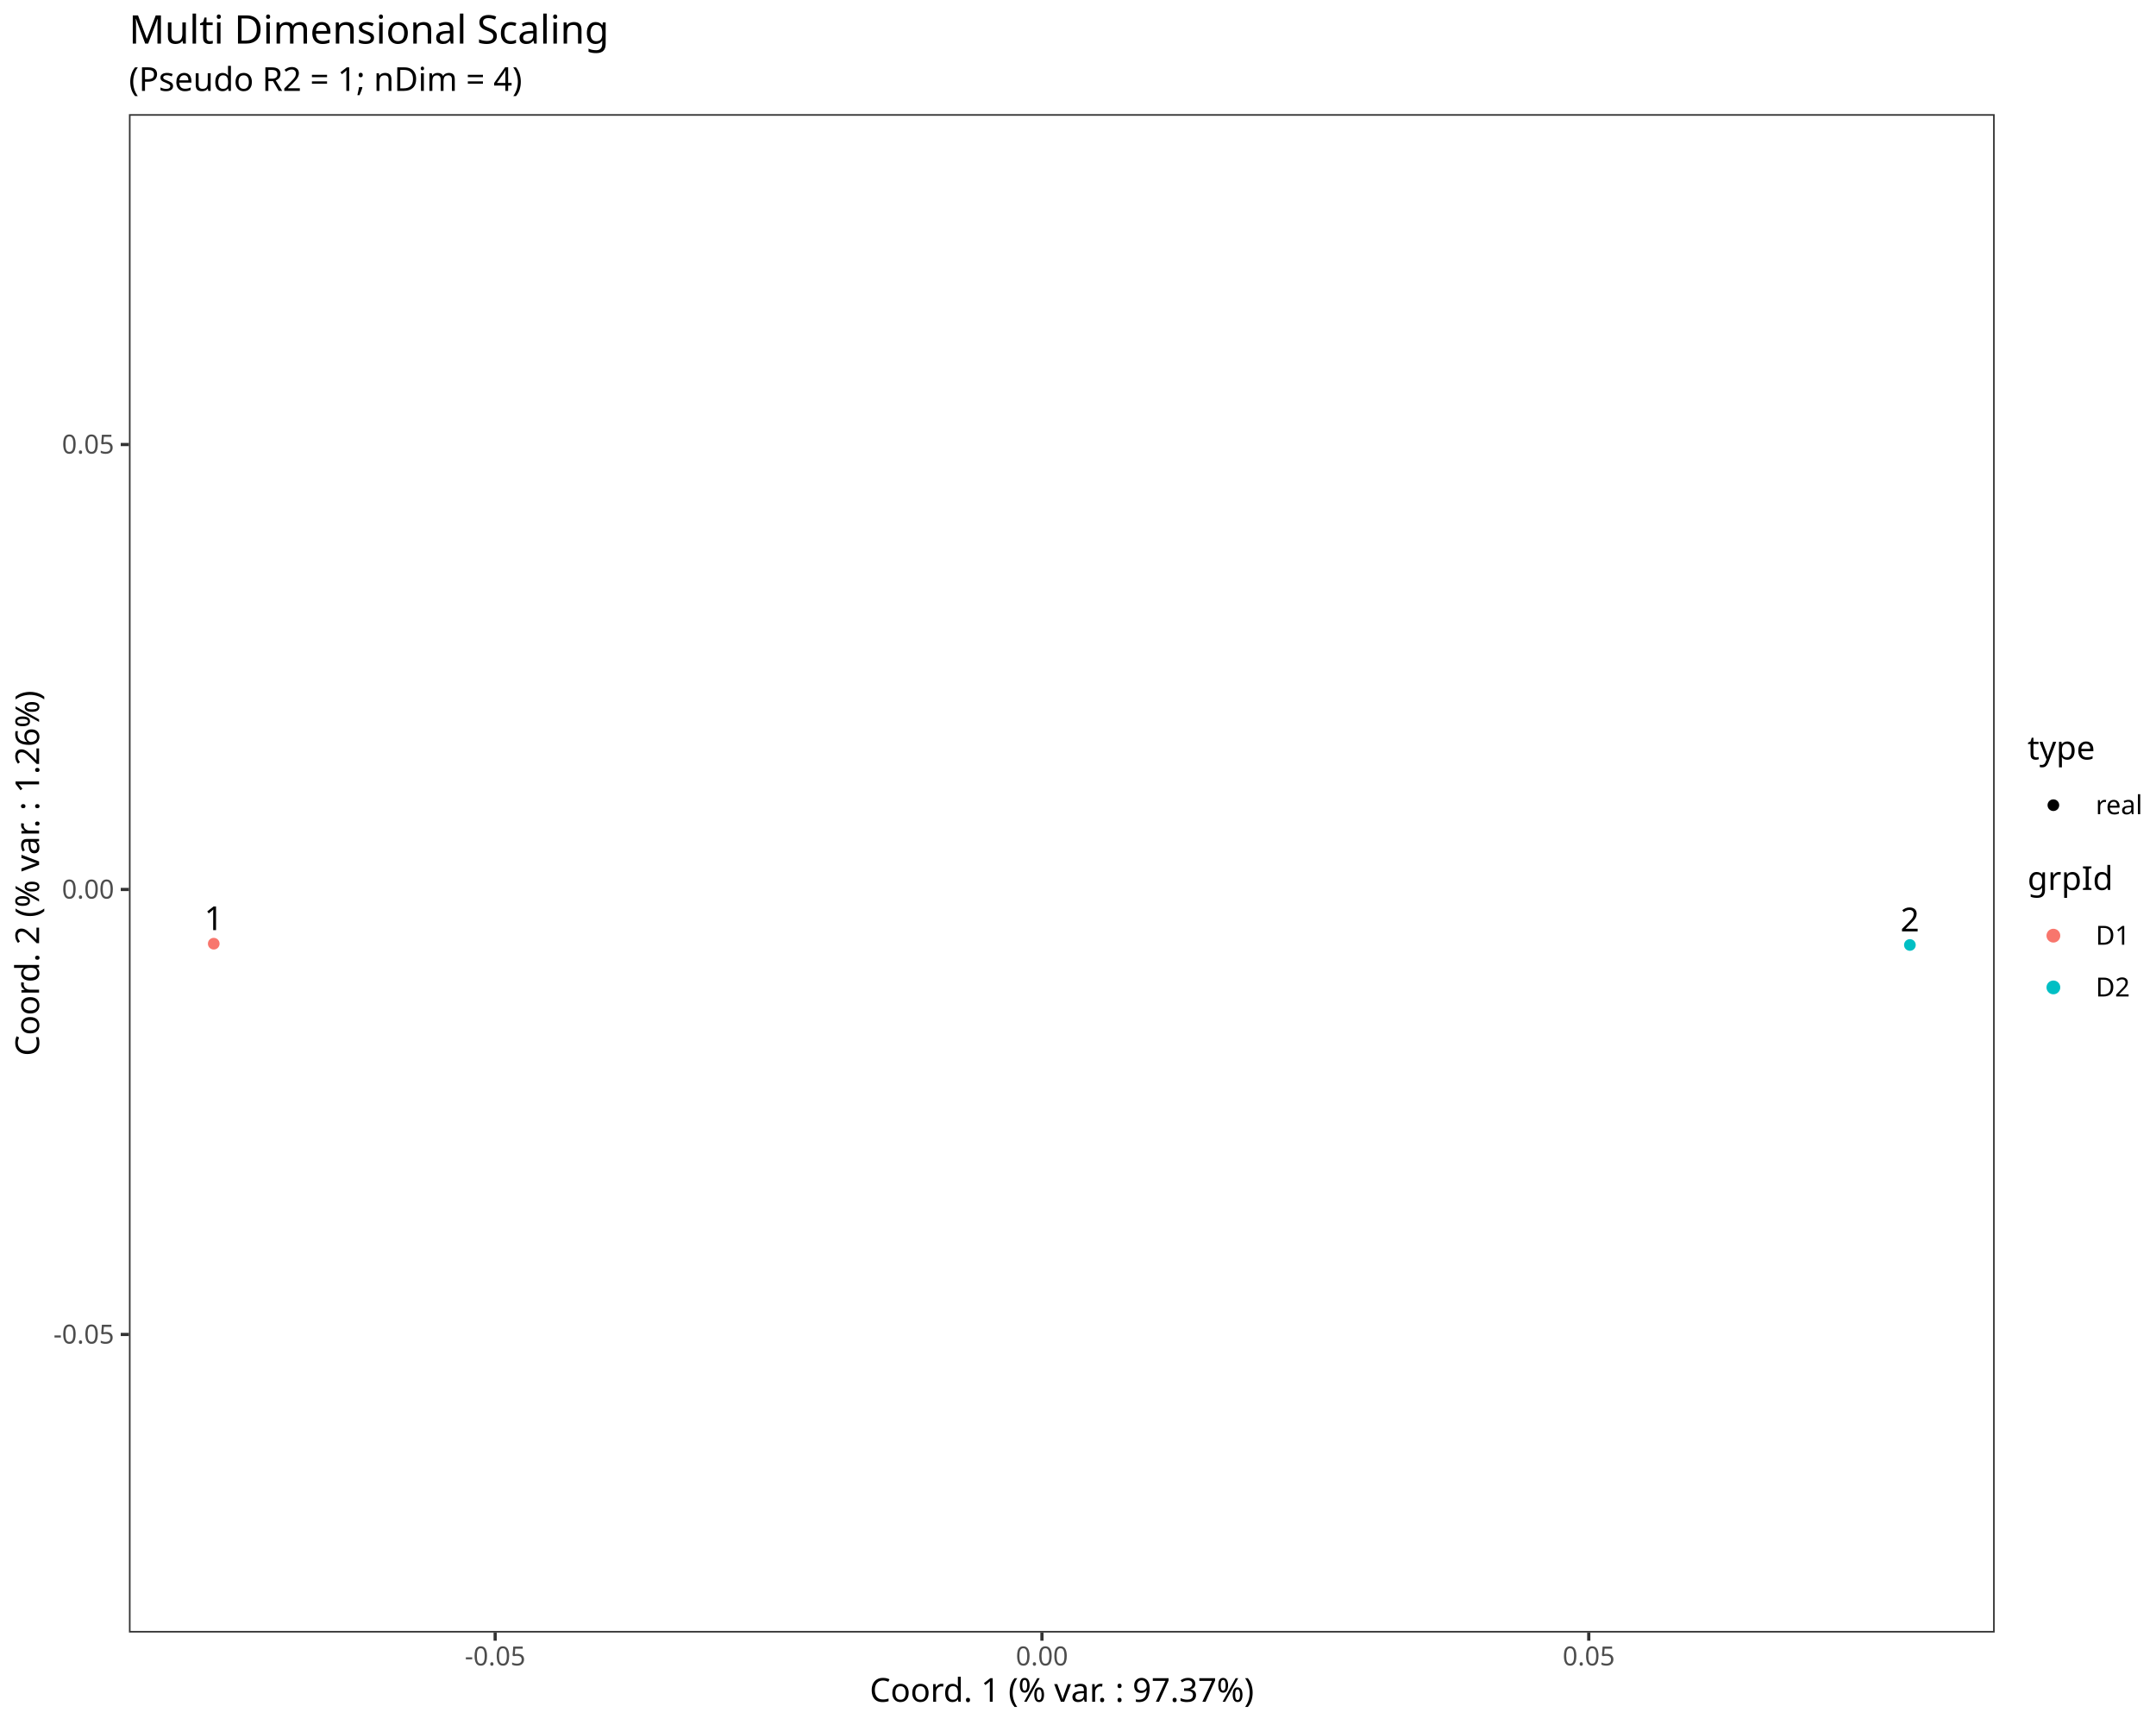
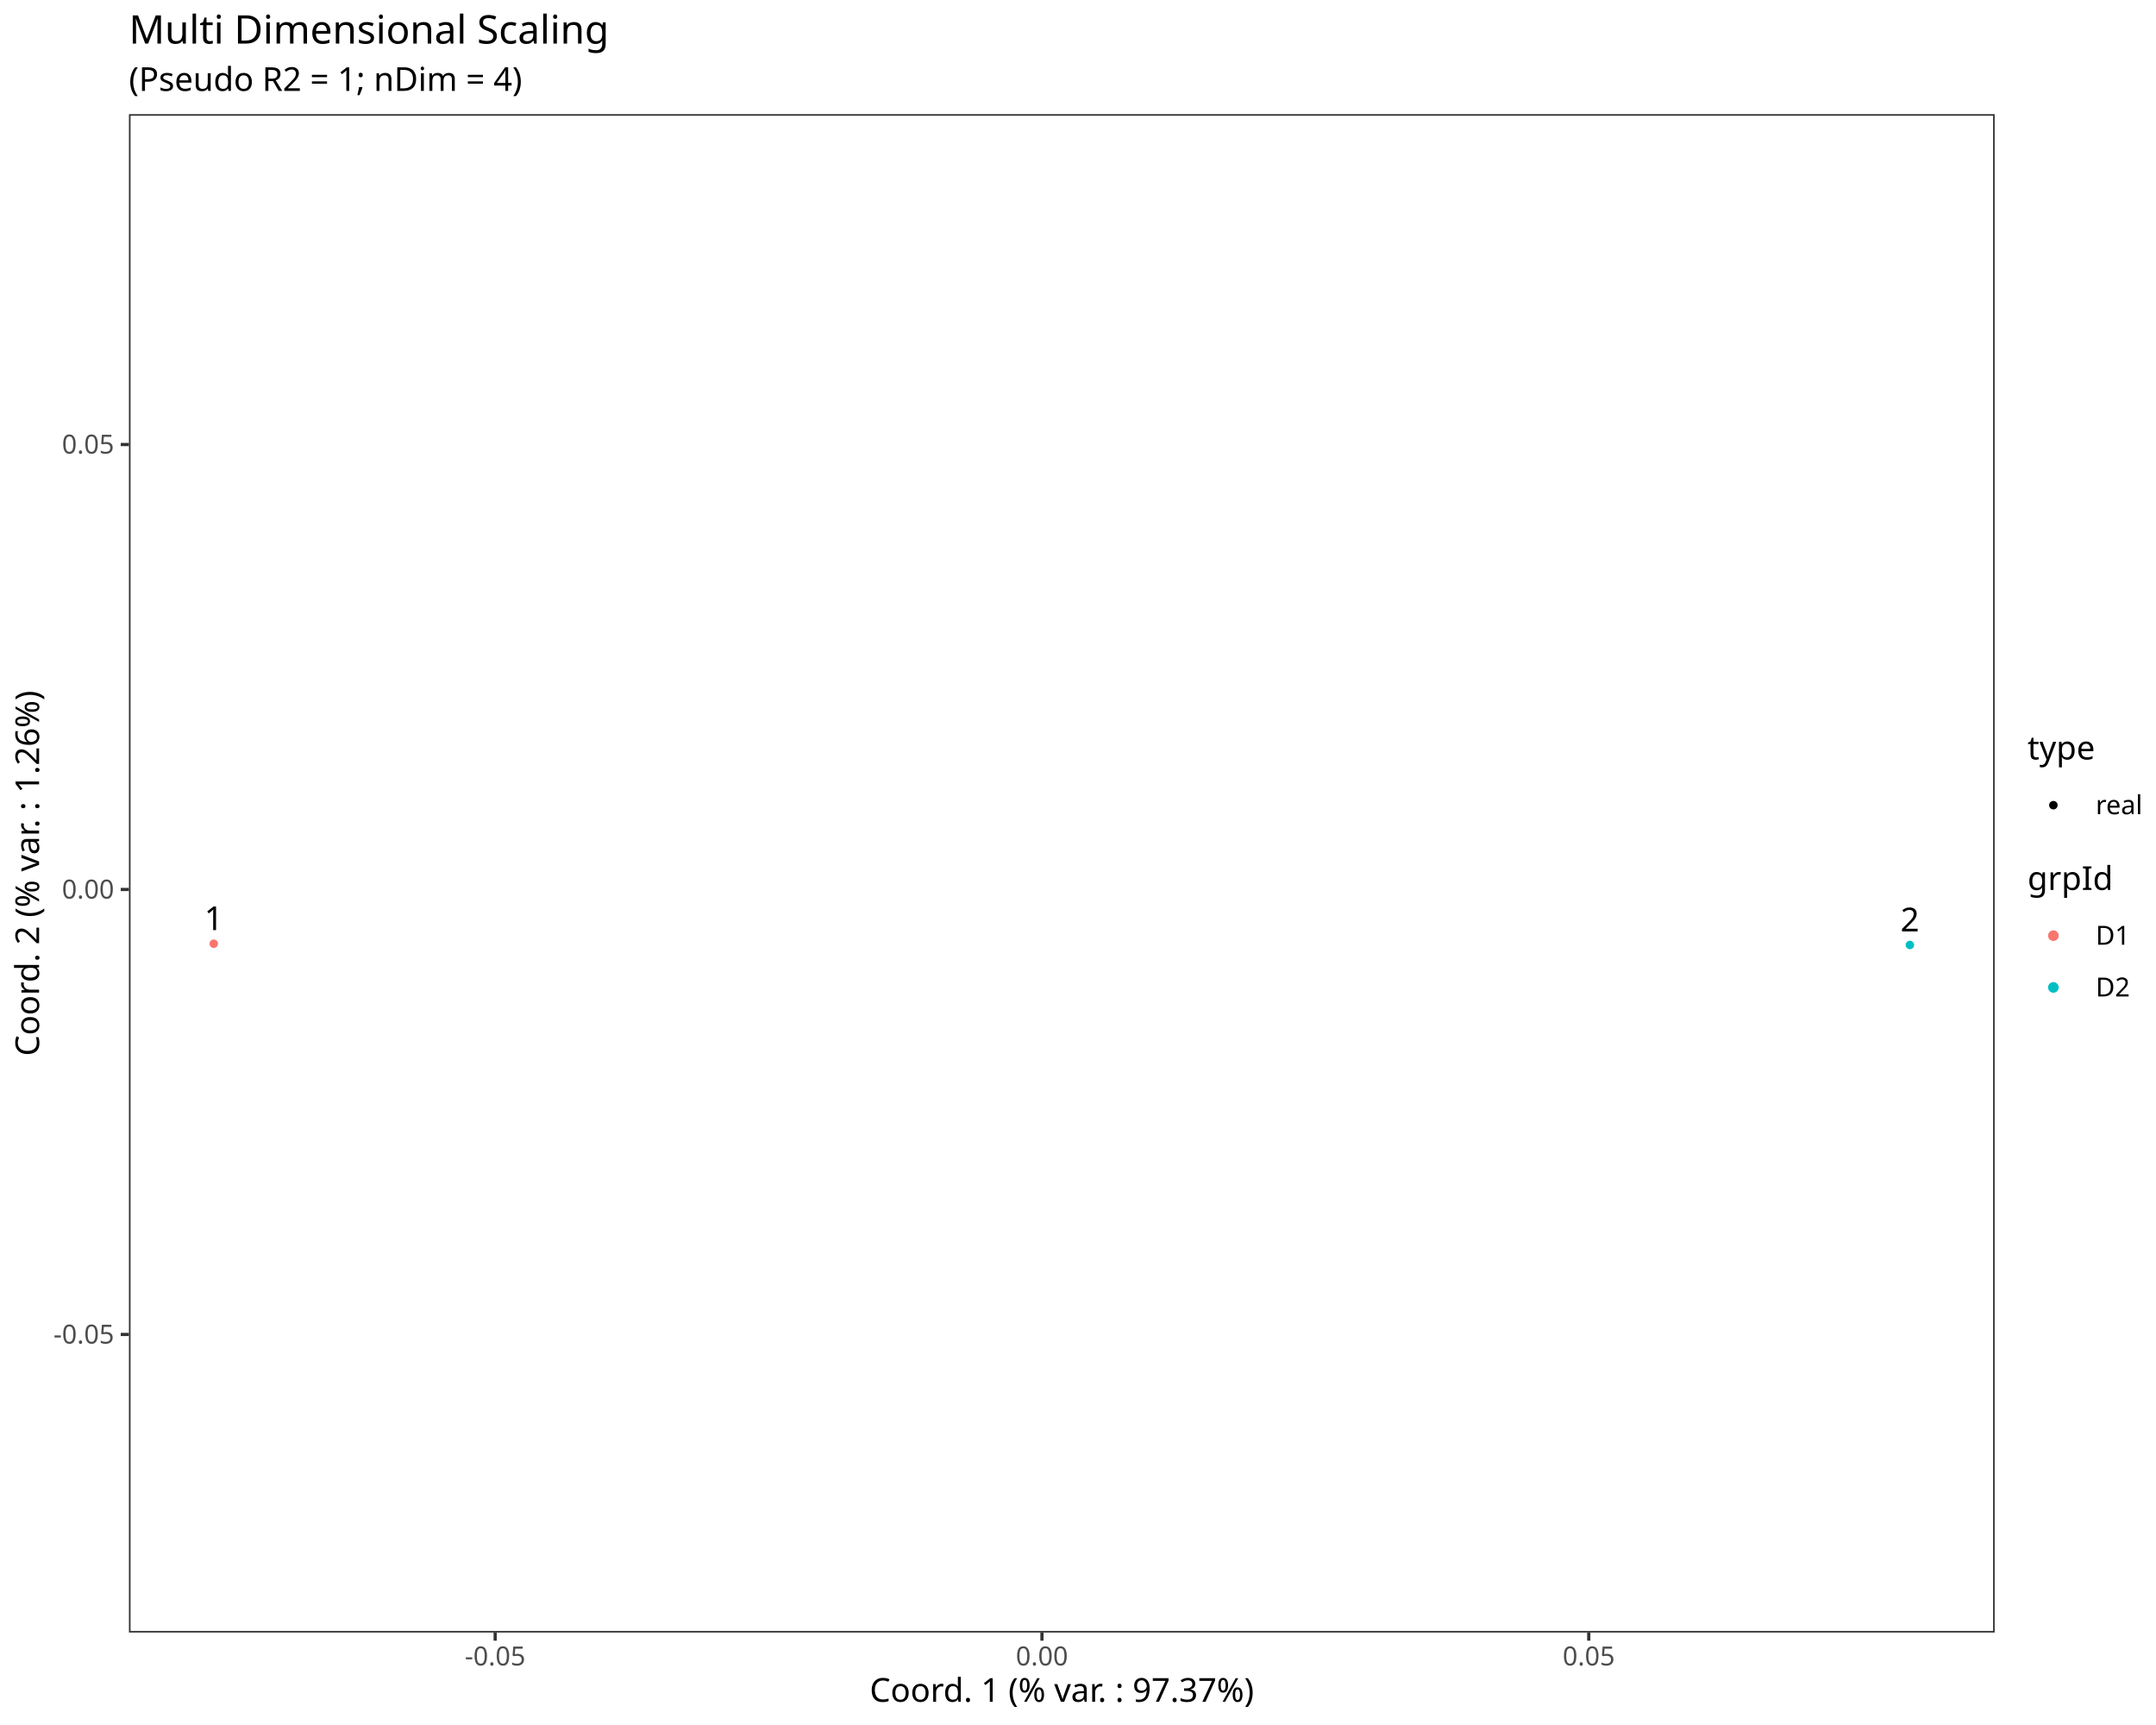
<svg xmlns="http://www.w3.org/2000/svg" class="svglite" data-engine-version="2.0" width="720.00pt" height="576.00pt" viewBox="0 0 720.00 576.00">
  <defs>
    <style type="text/css">
    .svglite line, .svglite polyline, .svglite polygon, .svglite path, .svglite rect, .svglite circle {
      fill: none;
      stroke: #000000;
      stroke-linecap: round;
      stroke-linejoin: round;
      stroke-miterlimit: 10.00;
    }
  </style>
  </defs>
  <rect width="100%" height="100%" style="stroke: none; fill: #FFFFFF;" />
  <defs>
    <clipPath id="cpMC4wMHw3MjAuMDB8MC4wMHw1NzYuMDA=">
      <rect x="0.00" y="0.00" width="720.00" height="576.00" />
    </clipPath>
  </defs>
  <g clip-path="url(#cpMC4wMHw3MjAuMDB8MC4wMHw1NzYuMDA=)">
    <rect x="0.00" y="0.00" width="720.00" height="576.00" style="stroke-width: 1.07; stroke: #FFFFFF; fill: #FFFFFF;" />
  </g>
  <defs>
    <clipPath id="cpNDMuMDZ8NjY2LjEzfDM4LjEyfDU0NS4xMQ==">
      <rect x="43.06" y="38.12" width="623.07" height="507.00" />
    </clipPath>
  </defs>
  <g clip-path="url(#cpNDMuMDZ8NjY2LjEzfDM4LjEyfDU0NS4xMQ==)">
    <rect x="43.06" y="38.12" width="623.07" height="507.00" style="stroke-width: 1.07; stroke: none; fill: #FFFFFF;" />
-     <circle cx="71.38" cy="315.11" r="1.95" style="stroke-width: 0.71; stroke: none; fill: #F8766D;" />
-     <circle cx="637.81" cy="315.54" r="1.95" style="stroke-width: 0.71; stroke: none; fill: #00BFC4;" />
+     <circle cx="71.38" cy="315.11" r="1.42" style="stroke-width: 0.71; stroke: none; fill: #F8766D;" />
+     <circle cx="637.81" cy="315.54" r="1.42" style="stroke-width: 0.71; stroke: none; fill: #00BFC4;" />
    <text x="71.38" y="310.57" text-anchor="middle" style="font-size: 11.04px; font-family: sans;" textLength="6.14px" lengthAdjust="spacingAndGlyphs">1</text>
    <text x="637.80" y="311.01" text-anchor="middle" style="font-size: 11.04px; font-family: sans;" textLength="6.14px" lengthAdjust="spacingAndGlyphs">2</text>
    <rect x="43.06" y="38.12" width="623.07" height="507.00" style="stroke-width: 1.07; stroke: #333333;" />
  </g>
  <g clip-path="url(#cpMC4wMHw3MjAuMDB8MC4wMHw1NzYuMDA=)">
    <text x="38.13" y="448.63" text-anchor="end" style="font-size: 8.80px; fill: #4D4D4D; font-family: sans;" textLength="20.06px" lengthAdjust="spacingAndGlyphs">-0.05</text>
    <text x="38.13" y="300.04" text-anchor="end" style="font-size: 8.80px; fill: #4D4D4D; font-family: sans;" textLength="17.13px" lengthAdjust="spacingAndGlyphs">0.00</text>
    <text x="38.13" y="151.45" text-anchor="end" style="font-size: 8.80px; fill: #4D4D4D; font-family: sans;" textLength="17.13px" lengthAdjust="spacingAndGlyphs">0.05</text>
    <polyline points="40.32,445.60 43.06,445.60 " style="stroke-width: 1.07; stroke: #333333; stroke-linecap: butt;" />
    <polyline points="40.32,297.01 43.06,297.01 " style="stroke-width: 1.07; stroke: #333333; stroke-linecap: butt;" />
    <polyline points="40.32,148.43 43.06,148.43 " style="stroke-width: 1.07; stroke: #333333; stroke-linecap: butt;" />
    <polyline points="165.36,547.85 165.36,545.11 " style="stroke-width: 1.07; stroke: #333333; stroke-linecap: butt;" />
    <polyline points="347.96,547.85 347.96,545.11 " style="stroke-width: 1.07; stroke: #333333; stroke-linecap: butt;" />
    <polyline points="530.57,547.85 530.57,545.11 " style="stroke-width: 1.07; stroke: #333333; stroke-linecap: butt;" />
    <text x="165.36" y="556.10" text-anchor="middle" style="font-size: 8.80px; fill: #4D4D4D; font-family: sans;" textLength="20.06px" lengthAdjust="spacingAndGlyphs">-0.05</text>
    <text x="347.96" y="556.10" text-anchor="middle" style="font-size: 8.80px; fill: #4D4D4D; font-family: sans;" textLength="17.13px" lengthAdjust="spacingAndGlyphs">0.00</text>
    <text x="530.57" y="556.10" text-anchor="middle" style="font-size: 8.80px; fill: #4D4D4D; font-family: sans;" textLength="17.13px" lengthAdjust="spacingAndGlyphs">0.05</text>
    <text x="354.60" y="568.24" text-anchor="middle" style="font-size: 11.00px; font-family: sans;" textLength="130.23px" lengthAdjust="spacingAndGlyphs">Coord. 1 (% var. : 97.37%)</text>
    <text transform="translate(13.05,291.61) rotate(-90)" text-anchor="middle" style="font-size: 11.00px; font-family: sans;" textLength="124.11px" lengthAdjust="spacingAndGlyphs">Coord. 2 (% var. : 1.26%)</text>
    <rect x="677.09" y="244.88" width="37.43" height="32.61" style="stroke-width: 1.07; stroke: none; fill: #FFFFFF;" />
    <text x="677.09" y="253.59" style="font-size: 11.00px; font-family: sans;" textLength="20.80px" lengthAdjust="spacingAndGlyphs">type</text>
    <rect x="677.09" y="260.22" width="17.28" height="17.28" style="stroke-width: 1.07; stroke: none; fill: #FFFFFF;" />
-     <circle cx="685.73" cy="268.86" r="1.95" style="stroke-width: 0.71; stroke: none; fill: #000000;" />
+     <circle cx="685.73" cy="268.86" r="1.42" style="stroke-width: 0.71; stroke: none; fill: #000000;" />
    <text x="699.85" y="271.88" style="font-size: 8.80px; font-family: sans;" textLength="14.67px" lengthAdjust="spacingAndGlyphs">real</text>
    <rect x="677.09" y="288.45" width="34.01" height="49.89" style="stroke-width: 1.07; stroke: none; fill: #FFFFFF;" />
    <text x="677.09" y="297.17" style="font-size: 11.00px; font-family: sans;" textLength="25.07px" lengthAdjust="spacingAndGlyphs">grpId</text>
    <rect x="677.09" y="303.79" width="17.28" height="17.28" style="stroke-width: 1.07; stroke: none; fill: #FFFFFF;" />
-     <circle cx="685.73" cy="312.43" r="1.95" style="stroke-width: 0.71; stroke: #F8766D; fill: #F8766D;" />
+     <circle cx="685.73" cy="312.43" r="1.42" style="stroke-width: 0.71; stroke: #F8766D; fill: #F8766D;" />
    <rect x="677.09" y="321.07" width="17.28" height="17.28" style="stroke-width: 1.07; stroke: none; fill: #FFFFFF;" />
-     <circle cx="685.73" cy="329.71" r="1.95" style="stroke-width: 0.71; stroke: #00BFC4; fill: #00BFC4;" />
+     <circle cx="685.73" cy="329.71" r="1.42" style="stroke-width: 0.71; stroke: #00BFC4; fill: #00BFC4;" />
    <text x="699.85" y="315.46" style="font-size: 8.80px; font-family: sans;" textLength="11.25px" lengthAdjust="spacingAndGlyphs">D1</text>
    <text x="699.85" y="332.74" style="font-size: 8.80px; font-family: sans;" textLength="11.25px" lengthAdjust="spacingAndGlyphs">D2</text>
    <text x="43.06" y="30.35" style="font-size: 11.00px; font-family: sans;" textLength="130.86px" lengthAdjust="spacingAndGlyphs">(Pseudo R2 = 1; nDim = 4)</text>
    <text x="43.06" y="14.56" style="font-size: 13.20px; font-family: sans;" textLength="151.15px" lengthAdjust="spacingAndGlyphs">Multi Dimensional Scaling</text>
  </g>
</svg>
